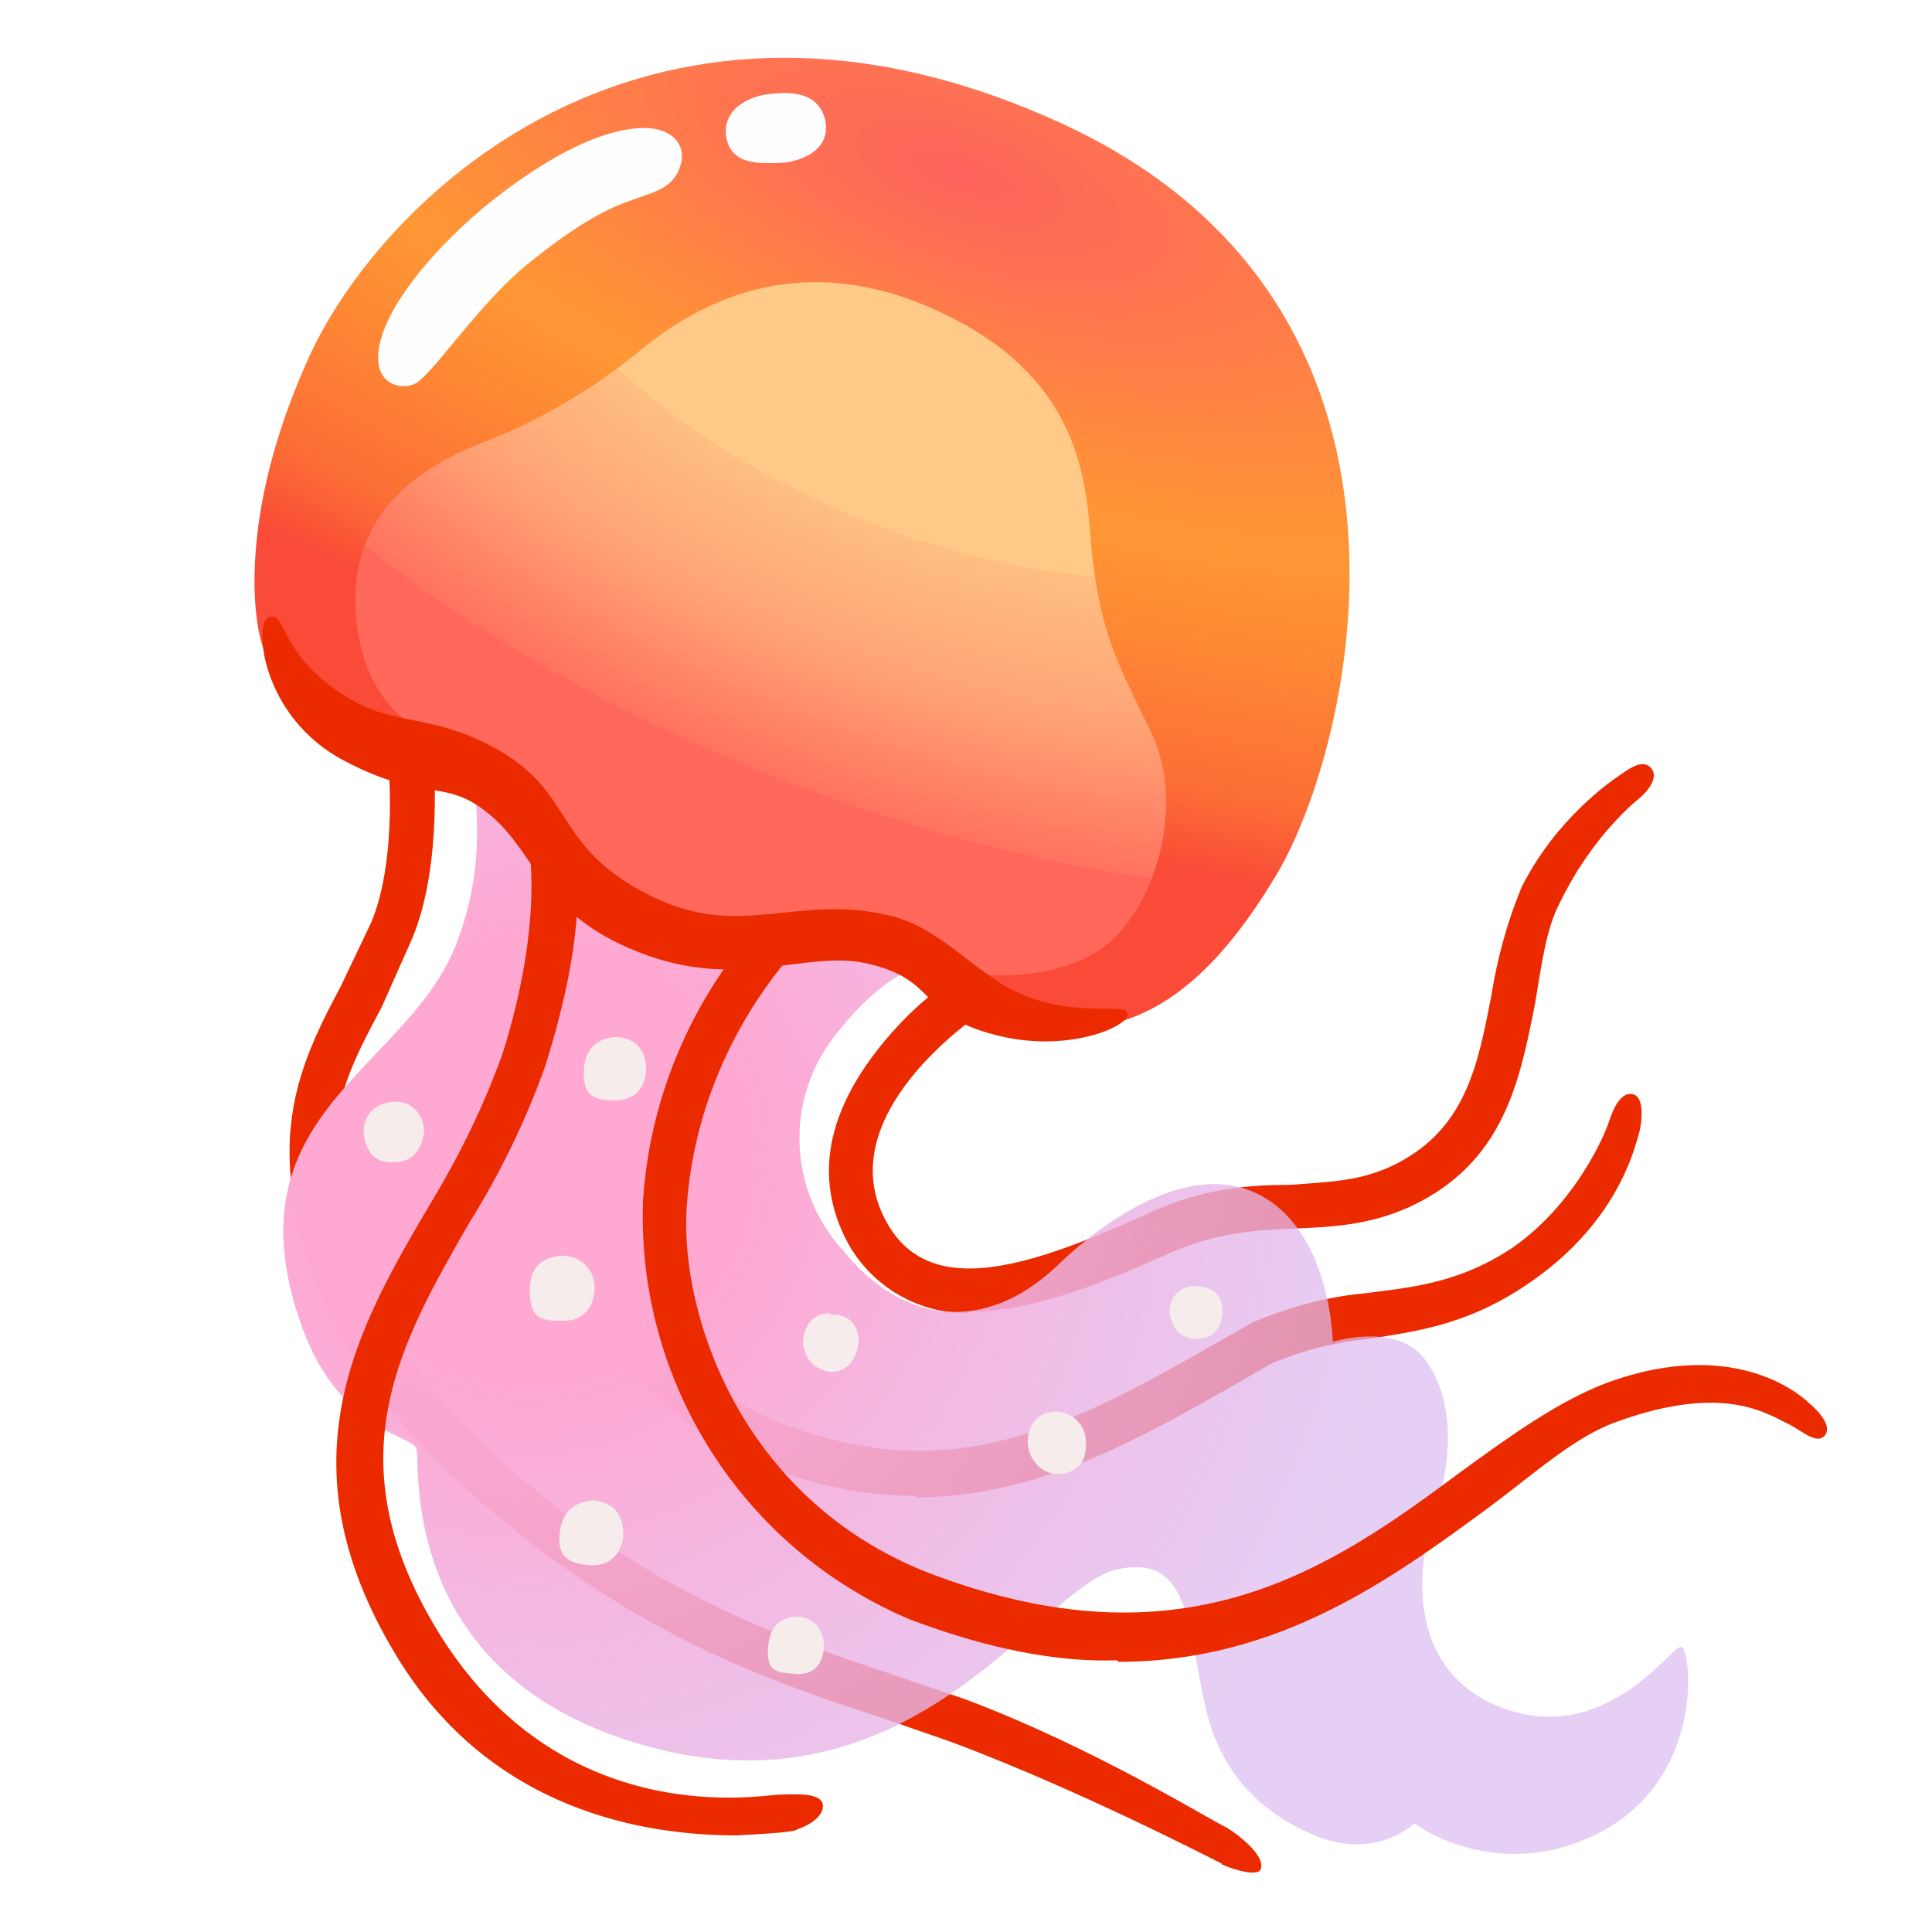
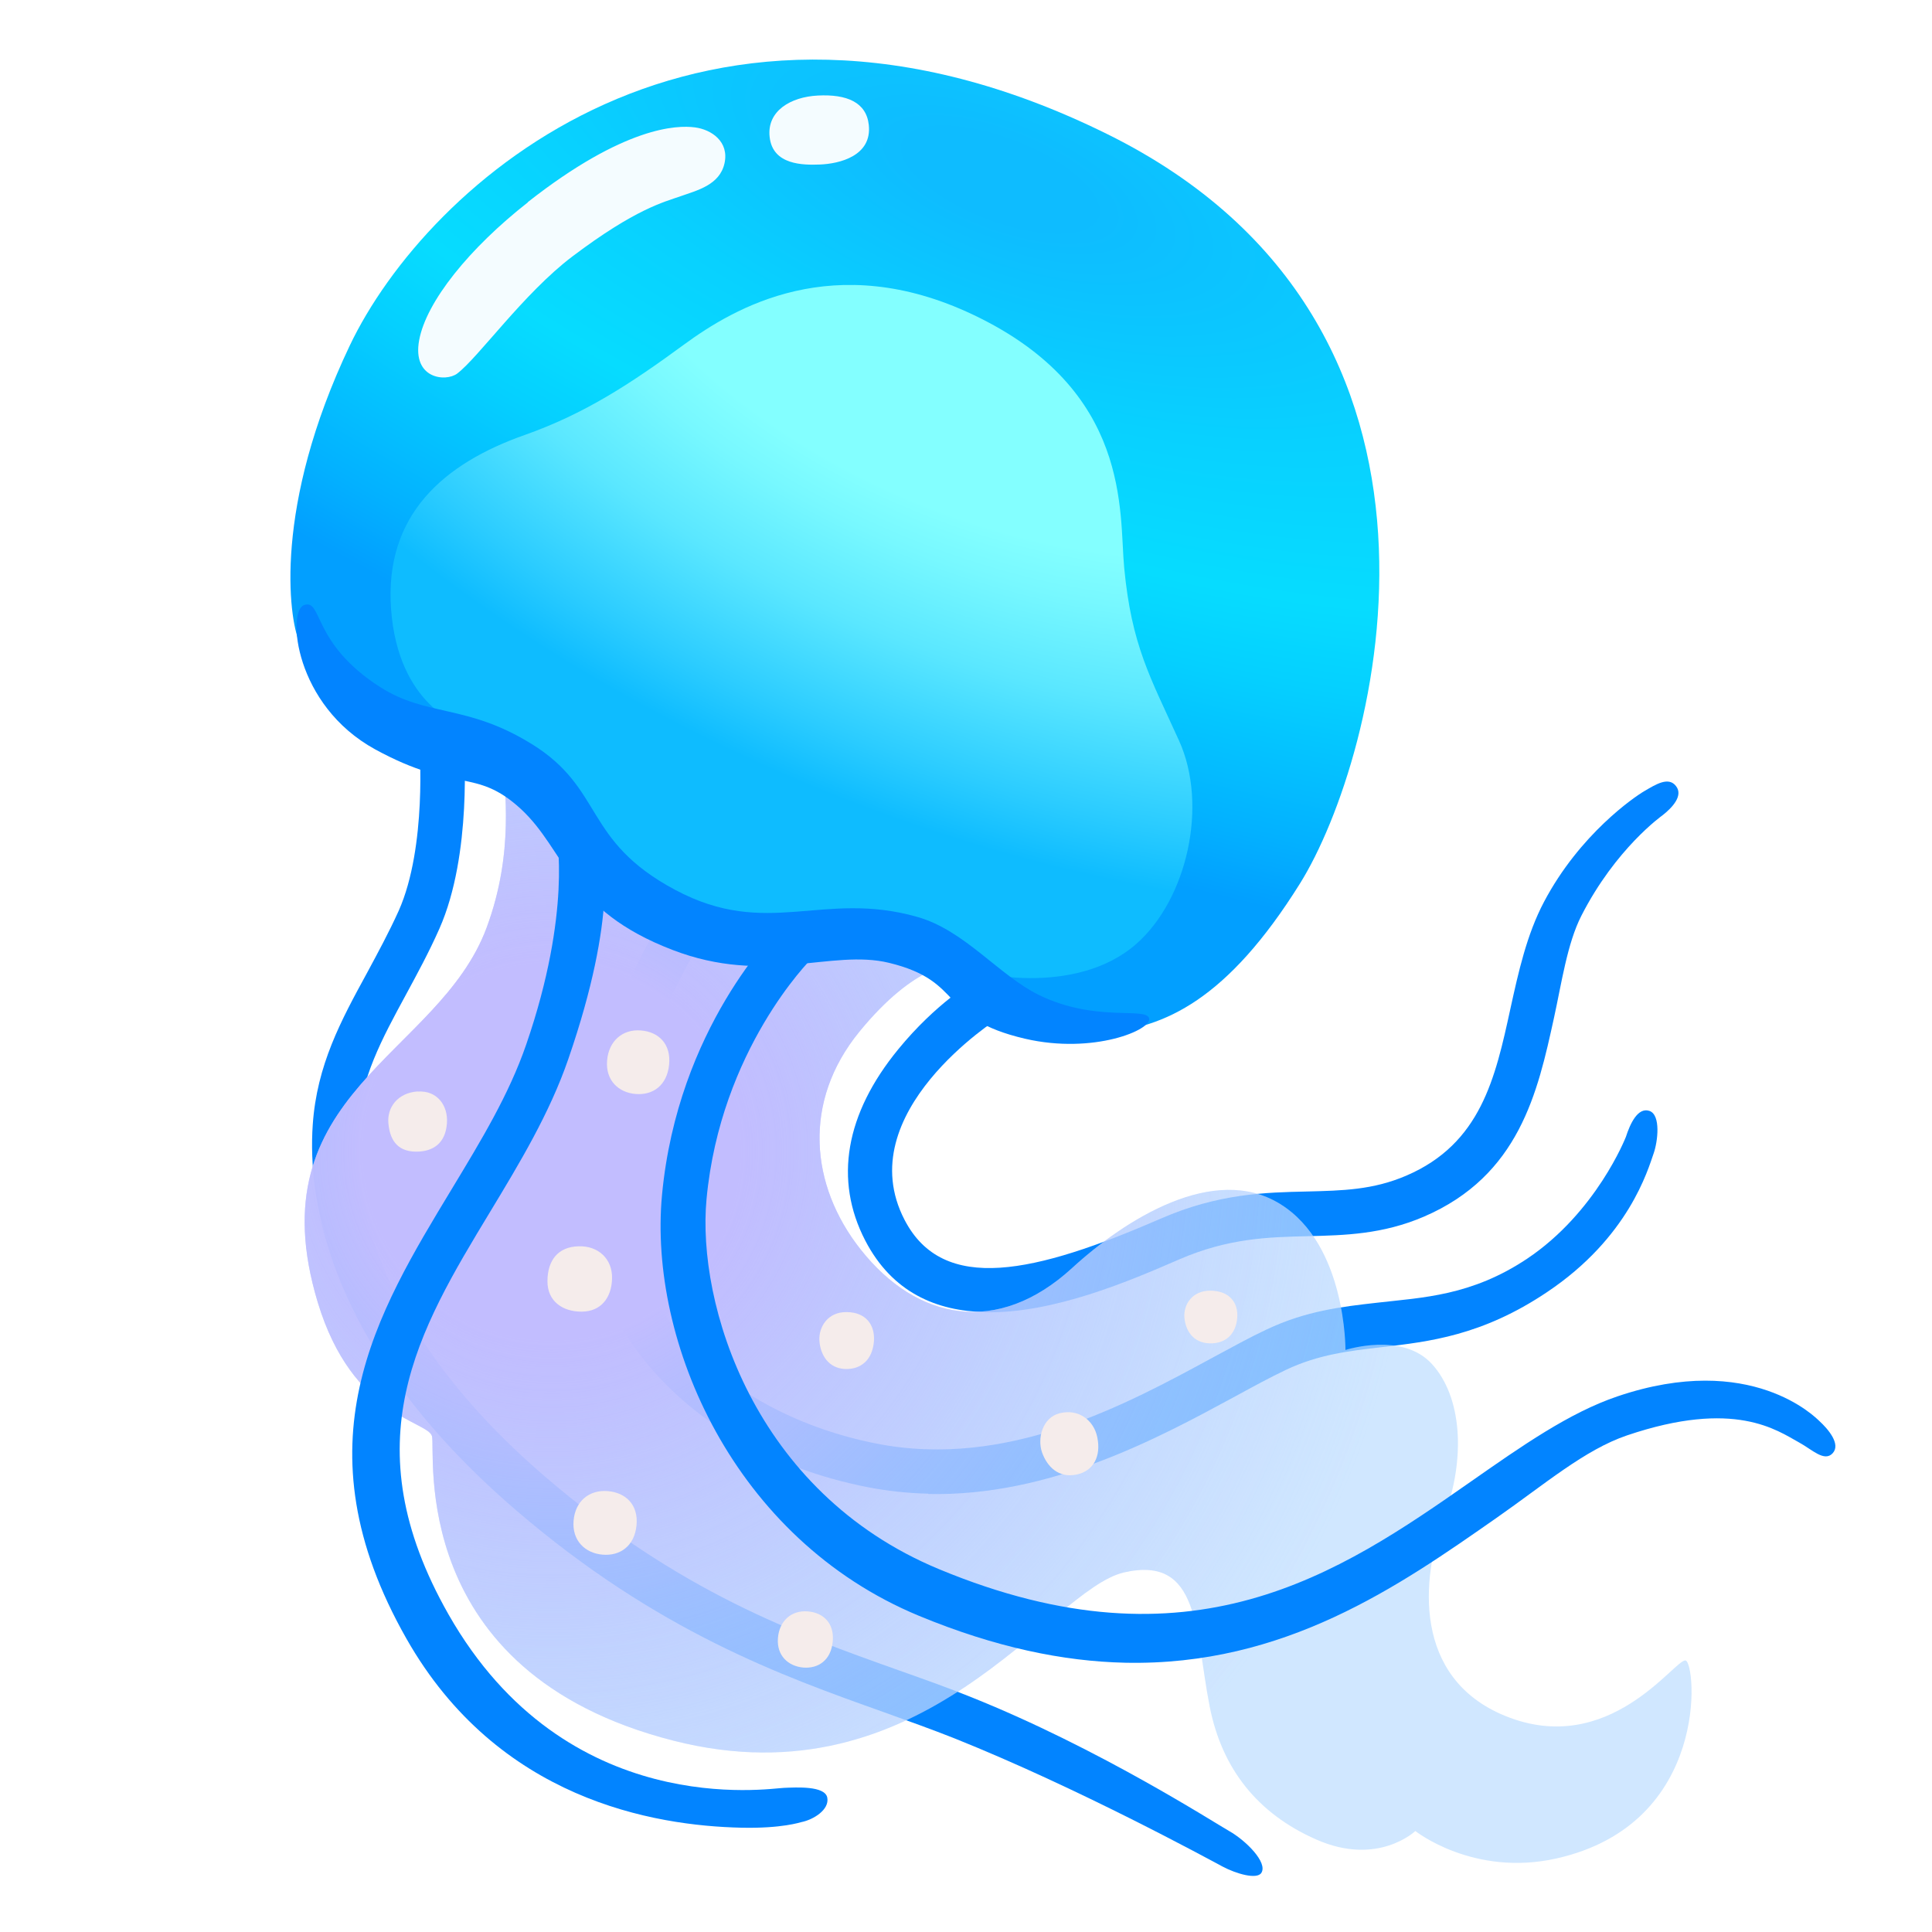
- <svg viewBox="0 0 128 128">
-   <path fill="#eb2a00" d="M64.2 87a9 9 0 0 1-8-4.6q-3.3-6.1 1.9-12.8c2.4-3.1 4.8-4.6 5-4.7a1.5 1.5 0 1 1 1.6 2.4c0 .1-9.8 6.6-6 13.6 2.7 5 8.8 3.4 17.1-.4 3.8-1.8 7-2 9.7-2 2.4-.2 4.4-.2 6.6-1.2 5-2.3 5.8-6.7 6.7-11.3q.6-3.8 2-7.2c2.3-4.6 6-7.1 6.6-7.5.7-.5 1.5-1 2-.4s-.2 1.5-.8 2c0 0-3 2.3-5.2 6.8-1 1.8-1.3 4.5-1.7 6.8-1 5-2 10.6-8.4 13.5-2.7 1.2-5.2 1.3-7.7 1.4-2.6.1-5.3.3-8.5 1.8-3.2 1.4-8.3 3.7-12.9 3.7M81 123.5c-1-.5-9.7-5-18-8.1l-4.9-1.7c-6.7-2.2-15.1-5-24.7-12.9C20.5 90.3 19 80.5 19.2 75.5c.2-4 1.7-7 3.4-10.2l2-4.2c1.8-4.3 1.1-11 1.1-11q0-1.5 1.3-1.7 1.5 0 1.7 1.3c0 .3.7 7.5-1.4 12.5l-2 4.5c-1.6 3-3 5.6-3.1 9s.7 12.8 13 22.8c9.1 7.6 17 10.1 23.8 12.4l5 1.7c8.5 3.2 16.2 8 17.3 8.5 1.1.7 2.6 2 2.2 2.8-.3.4-1.7 0-2.6-.4" />
-   <path fill="#eb2a00" d="M60.7 99.1q-2 0-4-.3C43.6 96.5 35.6 86.7 37.3 75a46 46 0 0 1 10.6-22c.5-.6 1.5-.6 2 0s.7 1.4.1 2c0 .1-8.2 9-9.8 20.4-1.7 11.8 7.3 18.8 17 20.4 8.7 1.6 16.6-3 22.3-6.2l3.5-2q3.9-1.6 7.3-1.9c3-.4 6.3-.6 10-3.1 4.5-3.2 6.3-8.2 6.3-8.3.3-.9.8-2 1.6-1.8s.6 2 .3 2.9c-.3 1-1.5 5.6-6.9 9.4-4.2 3-7.8 3.4-10.9 3.9q-3.2.3-6.4 1.6L81 92.2c-5 2.8-12.1 7-20.3 7" />
-   <radialGradient id="a" cx="35.1" cy="76.9" r="73.7" gradientUnits="userSpaceOnUse">
-     <stop offset=".1" stop-color="#ffa8d2" />
-     <stop offset=".4" stop-color="#f1b0df" />
-     <stop offset=".8" stop-color="#dcbbf1" />
+ <svg xmlns="http://www.w3.org/2000/svg" xml:space="preserve" viewBox="0 0 128 128">
+   <path d="M65.26 86.93c-3.21-.07-6.15-1.29-7.94-4.75-2.07-4-1.32-8.38 2.19-12.66 2.49-3.05 4.97-4.49 5.09-4.57.69-.44 1.6-.23 2.03.45.44.69.23 1.6-.45 2.04-.11.07-9.93 6.29-6.25 13.38 2.56 4.94 8.64 3.54 16.99-.09 3.81-1.66 6.93-1.73 9.68-1.79 2.34-.06 4.36-.1 6.57-1.05 4.94-2.12 5.9-6.47 6.9-11.07.53-2.41 1.08-4.91 2.23-7.08 2.37-4.48 5.98-6.94 6.63-7.32.77-.45 1.61-.99 2.11-.34.5.64-.26 1.44-.9 1.94-.04.03-3.1 2.2-5.37 6.65-.94 1.84-1.31 4.47-1.82 6.79-1.07 4.89-2.29 10.43-8.62 13.15-2.73 1.17-5.24 1.23-7.66 1.29-2.6.06-5.29.12-8.57 1.55-3.14 1.36-8.27 3.59-12.84 3.49zM80.99 123.66c-.92-.49-9.54-5.2-17.73-8.48-1.51-.6-3.08-1.16-4.75-1.76-6.68-2.38-14.98-5.33-24.34-13.38-12.49-10.74-13.79-20.6-13.45-25.52.27-3.96 1.88-6.92 3.59-10.05.71-1.32 1.45-2.68 2.11-4.14 1.88-4.24 1.37-10.93 1.36-10.99-.07-.81.54-1.52 1.35-1.59.81-.06 1.52.54 1.59 1.35.02.3.58 7.49-1.61 12.43-.7 1.58-1.47 2.99-2.21 4.36-1.61 2.97-3.01 5.53-3.23 8.85-.24 3.52.48 12.81 12.43 23.08 8.94 7.68 16.63 10.42 23.41 12.83 1.7.6 3.3 1.17 4.86 1.8 8.43 3.38 15.99 8.25 17.08 8.87s2.55 2.07 2.12 2.76c-.29.46-1.66.07-2.58-.42" style="fill:#0284ff" />
+   <path d="M61.49 98.96a24 24 0 0 1-4-.43c-13-2.56-20.72-12.47-18.77-24.1 2.03-12.13 10.65-21.2 11.01-21.58.56-.59 1.5-.6 2.09-.04s.61 1.5.04 2.09c-.08.09-8.35 8.81-10.23 20.02-1.96 11.69 6.84 18.83 16.43 20.72 8.66 1.71 16.55-2.58 22.31-5.71 1.28-.69 2.48-1.35 3.55-1.85 2.62-1.24 5-1.51 7.3-1.77 3.05-.35 6.26-.45 9.96-2.92 4.58-3.07 6.52-8.02 6.54-8.07.28-.87.79-1.98 1.56-1.72.77.27.55 2.04.28 2.81-.38 1.08-1.64 5.57-7.07 9.2-4.29 2.88-7.82 3.28-10.93 3.64-2.16.25-4.2.48-6.37 1.51-.99.47-2.16 1.1-3.4 1.78-5 2.71-12.2 6.62-20.29 6.44z" style="fill:#0284ff" />
+   <radialGradient id="a" cx="47.587" cy="74.741" r="73.31" gradientTransform="rotate(181.278 -5.508 75.047)scale(-1 1)" gradientUnits="userSpaceOnUse">
+     <stop offset=".12" style="stop-color:#c2bdff" />
+     <stop offset=".33" style="stop-color:#bfc8ff" />
+     <stop offset=".78" style="stop-color:#bcddff" />
  </radialGradient>
-   <path fill="url(#a)" d="M31.4 51.1c0 1.6.9 5.8-1 11-3 8.7-15.2 11.3-10.6 25.2 2.5 7.6 7.5 7.7 7.8 8.7s-1.4 15.8 16.5 20c16.8 3.8 24.8-10.7 29.8-12 5-1.2 4.8 3.9 5.9 8.8q1.3 6.3 7.3 8.8c4.1 1.7 6.6-.8 6.6-.8s3.9 3 9.4 1.7c10.2-2.6 9-13.3 8.3-13.4s-5 6.7-12 4c-6.1-2.4-5.7-9-4.3-13.1s1-8.1-1-10.3c-2-2-5.8-.8-5.8-.8s-.1-7-4.6-9.6-10.3 1.3-13.7 4.6c-4.9 4.6-10.3 3.7-14.1-1a11 11 0 0 1-.5-14.4c3.6-4.6 6.3-4.7 6.3-4.7s-3-1.3-5.1-1.6-9.1 2.3-14-.7C35.3 57 34.8 52 31.4 51" opacity=".7" />
-   <radialGradient id="b" cx="35.1" cy="76.9" r="73.7" gradientUnits="userSpaceOnUse">
-     <stop offset=".2" stop-color="#ffa8d2" />
-     <stop offset=".5" stop-color="#edb2e2" stop-opacity=".5" />
-     <stop offset=".8" stop-color="#dcbbf1" stop-opacity="0" />
+   <path d="M33.37 50.56c0 1.61.75 5.83-1.13 10.9-3.17 8.55-15.4 10.93-11.18 24.85 2.3 7.58 7.29 7.83 7.56 8.84s-1.75 15.64 15.98 20.17c16.65 4.25 24.94-10 29.86-11.14 5.07-1.17 4.71 3.92 5.68 8.86.81 4.15 3.18 7.12 7.06 8.83 4.09 1.81 6.57-.56 6.57-.56s3.84 3.05 9.34 1.82c10.23-2.29 9.26-13 8.56-13.12s-5.06 6.51-11.98 3.66c-6.09-2.51-5.54-9.1-4.04-13.1s1.19-8.04-.78-10.2-5.73-.93-5.73-.93.06-6.96-4.32-9.67c-4.38-2.72-10.28 1.02-13.79 4.24-4.94 4.53-10.28 3.49-14.01-1.23-3.36-4.25-3.86-9.8-.09-14.42s6.37-4.49 6.37-4.49-2.99-1.38-5.1-1.73-9.07 2.1-13.89-1.02c-7.2-4.66-7.58-9.58-10.94-10.56" style="opacity:.7;fill:url(#a)" />
+   <radialGradient id="b" cx="47.587" cy="74.741" r="73.31" gradientTransform="rotate(181.278 -5.508 75.047)scale(-1 1)" gradientUnits="userSpaceOnUse">
+     <stop offset=".17" style="stop-color:#c2bdff" />
+     <stop offset=".22" style="stop-color:#bebeff;stop-opacity:.91" />
+     <stop offset=".43" style="stop-color:#b1c6ff;stop-opacity:.52" />
+     <stop offset=".6" style="stop-color:#a7ccff;stop-opacity:.24" />
+     <stop offset=".72" style="stop-color:#a1cfff;stop-opacity:.07" />
+     <stop offset=".78" style="stop-color:#9fd1ff;stop-opacity:0" />
  </radialGradient>
-   <path fill="url(#b)" d="M31.4 51.1c0 1.6.9 5.8-1 11-3 8.7-15.2 11.3-10.6 25.2 2.5 7.6 7.5 7.7 7.8 8.7s-1.4 15.8 16.5 20c16.8 3.8 24.8-10.7 29.8-12 5-1.2 4.8 3.9 5.9 8.8q1.3 6.3 7.3 8.8c4.1 1.7 6.6-.8 6.6-.8s3.9 3 9.4 1.7c10.2-2.6 9-13.3 8.3-13.4s-5 6.7-12 4c-6.1-2.4-5.7-9-4.3-13.1s1-8.1-1-10.3c-2-2-5.8-.8-5.8-.8s-.1-7-4.6-9.6-10.3 1.3-13.7 4.6c-4.9 4.6-10.3 3.7-14.1-1a11 11 0 0 1-.5-14.4c3.6-4.6 6.3-4.7 6.3-4.7s-3-1.3-5.1-1.6-9.1 2.3-14-.7C35.3 57 34.8 52 31.4 51" />
-   <radialGradient id="c" cx="63.6" cy="11.5" r="50.2" gradientTransform="rotate(109.732 69.818 20.306)scale(1 2.5262)" gradientUnits="userSpaceOnUse">
-     <stop offset="0" stop-color="#fe635d" />
-     <stop offset=".1" stop-color="#fe7053" />
-     <stop offset=".3" stop-color="#ff8c3c" />
-     <stop offset=".4" stop-color="#ff9734" />
-     <stop offset=".5" stop-color="#fe8b34" />
-     <stop offset=".7" stop-color="#fc6d36" />
-     <stop offset=".8" stop-color="#f94b37" />
+   <path d="M33.37 50.56c0 1.61.75 5.83-1.13 10.9-3.17 8.55-15.4 10.93-11.18 24.85 2.3 7.58 7.29 7.83 7.56 8.84s-1.75 15.64 15.98 20.17c16.65 4.25 24.94-10 29.86-11.14 5.07-1.17 4.71 3.92 5.68 8.86.81 4.15 3.18 7.12 7.06 8.83 4.09 1.81 6.57-.56 6.57-.56s3.84 3.05 9.34 1.82c10.23-2.29 9.26-13 8.56-13.12s-5.06 6.51-11.98 3.66c-6.09-2.51-5.54-9.1-4.04-13.1s1.19-8.04-.78-10.2-5.73-.93-5.73-.93.06-6.96-4.32-9.67c-4.38-2.72-10.28 1.02-13.79 4.24-4.94 4.53-10.28 3.49-14.01-1.23-3.36-4.25-3.86-9.8-.09-14.42s6.37-4.49 6.37-4.49-2.99-1.38-5.1-1.73-9.07 2.1-13.89-1.02c-7.2-4.66-7.58-9.58-10.94-10.56" style="fill:url(#b)" />
+   <radialGradient id="c" cx="-707.1" cy="992.228" r="49.96" gradientTransform="rotate(-68.98 -1431.62 1727.488)scale(-1 2.53)" gradientUnits="userSpaceOnUse">
+     <stop offset=".05" style="stop-color:#0ebcff" />
+     <stop offset=".27" style="stop-color:#08d1ff" />
+     <stop offset=".44" style="stop-color:#06dcff" />
+     <stop offset=".54" style="stop-color:#05d0ff" />
+     <stop offset=".73" style="stop-color:#03b1ff" />
+     <stop offset=".82" style="stop-color:#029fff" />
  </radialGradient>
-   <path fill="url(#c)" d="M17.6 43.3c-.8-1.5-2-9 2.9-19.7s22.8-28 50.1-15.3c26.1 12.2 19 41.2 14 49.6-4.7 7.9-8.9 9.9-13 10.3-2.6.2-10-5.5-13-5.7s-11.8 1.2-16-1S33 51.7 31.1 51s-10.7-1.4-13.5-7.7" />
-   <path fill="#f5eceb" d="M40.9 68.7q-2 .1-2.2 2c-.2 2 .8 2.2 2 2.2s2-.6 2.1-2q0-2-1.9-2.2m-3.8 14.5q-2 .2-2 2.3c0 2.1 1 2 2.3 2s2-1 2-2.2-1-2.2-2.3-2.1M26 73c-1.3.1-2 1.1-1.9 2.1s.6 2 2 1.9q1.7 0 2-2c0-1.1-.8-2.1-2-2M55 87c-1.3 0-1.8 1.1-1.8 2q.2 1.6 1.8 1.9 1.6 0 1.9-2c0-1-.6-1.9-1.9-1.8M39.4 99.4q-2 .1-2.3 2c-.3 2 .9 2.2 2 2.3s2.1-.6 2.2-2q0-2.1-2-2.3m13.6 7.7q-1.8 0-2 1.9c-.2 1.9.7 1.8 1.8 1.9s1.8-.5 1.9-1.8q-.1-1.8-1.7-2m16.5-13.5c-1.2.3-1.5 1.7-1.2 2.6s1.2 1.7 2.4 1.4q1.6-.4 1.3-2.5a2 2 0 0 0-2.5-1.5m9.8-8.4c-1.2 0-1.8 1-1.7 1.8s.6 1.7 1.7 1.7q1.7 0 1.8-1.8 0-1.6-1.8-1.7" />
-   <radialGradient id="d" cx="63.6" cy="17.6" r="45" gradientTransform="rotate(112.296 68.372 24.73)scale(1 1.813)" gradientUnits="userSpaceOnUse">
-     <stop offset=".4" stop-color="#ffca87" />
-     <stop offset=".4" stop-color="#ffbf82" />
-     <stop offset=".6" stop-color="#ffa274" />
-     <stop offset=".8" stop-color="#ff725f" />
-     <stop offset=".8" stop-color="#ff685a" />
+   <path d="M19.82 42.52c-.68-1.6-1.73-8.94 3.35-19.62C28.25 12.23 46.43-4.42 73.35 8.88c25.69 12.69 17.93 41.4 12.78 49.65-4.81 7.71-9 9.59-13.05 9.88-2.68.19-9.85-5.67-12.97-5.94s-11.72.95-15.8-1.36-9.36-9.89-11.15-10.63-10.65-1.65-13.34-7.96" style="fill:url(#c)" />
+   <path d="M42.46 68.27c-1.21-.1-2.14.7-2.24 2.01s.77 2.11 1.9 2.2 2.07-.56 2.21-1.94-.7-2.18-1.87-2.27M38.34 82.57c-1.38.03-2.06.94-2.07 2.3s1.03 2.04 2.28 2.03 1.97-.9 2-2.2-.92-2.17-2.21-2.13M27.67 72.31c-1.36.1-2.02 1.09-1.94 2.08s.49 1.91 1.85 1.91c1.14 0 1.94-.58 2.03-1.88.09-1.17-.65-2.2-1.95-2.1zM56.09 86.93c-1.26-.02-1.87 1.01-1.8 1.92s.59 1.81 1.72 1.85c1.05.03 1.79-.62 1.89-1.83.08-1.08-.52-1.93-1.8-1.94zM40.27 98.79c-1.24-.1-2.17.67-2.27 1.98s.77 2.13 1.92 2.23 2.11-.56 2.25-1.93-.71-2.18-1.9-2.28M53.52 106.76c-1.07-.09-1.89.61-1.98 1.77s.68 1.86 1.68 1.95c1 .08 1.83-.49 1.95-1.71s-.61-1.92-1.64-2.01zM70.21 93.63c-1.14.28-1.5 1.67-1.17 2.6s1.09 1.72 2.3 1.46c1.09-.23 1.62-1.18 1.36-2.46-.23-1.15-1.26-1.91-2.49-1.6M80.21 85.51c-1.22-.02-1.81.93-1.74 1.78s.57 1.68 1.67 1.71c1.02.03 1.74-.57 1.83-1.69.08-1-.51-1.78-1.75-1.8z" style="fill:#f5eceb" />
+   <radialGradient id="d" cx="-752.207" cy="1146.808" r="44.79" gradientTransform="matrix(-.4 .9165 1.6589 .7241 -2137.102 -123.002)" gradientUnits="userSpaceOnUse">
+     <stop offset=".36" style="stop-color:#83ffff" />
+     <stop offset=".43" style="stop-color:#77f8ff" />
+     <stop offset=".56" style="stop-color:#5ae7ff" />
+     <stop offset=".72" style="stop-color:#2bccff" />
+     <stop offset=".81" style="stop-color:#0ebcff" />
  </radialGradient>
-   <path fill="url(#d)" d="M29.4 49c-1-.2-5.2-1.7-5.8-8s3.3-9.8 8.7-11.8a38 38 0 0 0 10.5-6.3c3.2-2.5 9.8-6.6 19.1-2.4 10.8 4.8 10 13 10.5 16.6.6 5.2 1.9 7.3 3.9 11.5S77 59 73.8 62.2c-4 3.6-11 2.3-12 1.6-1.2-.7-3.5-1.4-5.2-1.6s-11.4 1-14-.7-8.2-8-9.3-8.8-3.9-3.8-3.9-3.8" />
-   <path fill="#eb2a00" d="M33.2 49.8c-4.4-2.6-7-1.6-10.2-3.6-4.6-2.8-4-5.8-5.2-5.3-1 .4-.5 6.6 5 9.5s6.7 1 9.8 3.7 3.3 6.7 10.3 9.2c6.2 2.2 10.5-.3 14.4.5 5.1 1.1 3.3 3.6 9.2 4.9 4.6 1 8.5-.8 8.2-1.6-.2-.7-3.6.4-7.4-1.4-2.6-1.2-5-4.2-8.2-5-6.3-1.6-10 1.7-16.1-1.4-6.3-3.2-4.9-6.6-9.8-9.5" />
-   <path fill="#fffefe" d="M48.1 9c.3 2 2.3 1.8 3.4 1.8 1.3 0 3.5-.7 3.2-2.7q-.4-2.2-3.4-1.9c-1.8.1-3.4 1.1-3.2 2.8m-16 4.7c6.4-5.2 9.9-5.3 11-5.2 1.2.1 2.4.9 2 2.4s-1.7 1.8-2.8 2.2-3 .9-7.1 4.2c-3.2 2.5-6.1 6.9-7.5 8-.8.6-3 .4-2.6-2.2s3.2-6.2 7-9.4" />
-   <path fill="#eb2a00" d="M48.8 121.6c-5.9 0-16.3-1.5-22.6-12-7.7-12.8-2.5-21.7 2.4-30q2.9-4.8 4.7-9.8c2.8-8.9 1.7-14 1.7-14q-.2-1.3 1-1.8c.9-.2 1.9 1 2 1.9.1 1 1.2 5-1.9 14.8a54 54 0 0 1-5 10.3c-4.6 8-9 15.6-2.2 26.9 8.2 13.6 21.7 11 22.7 11 .8 0 2.7-.2 2.9.6s-1 1.5-1.7 1.7q0 .2-4 .4" />
-   <path fill="#eb2a00" d="M74 110q-6 .2-13.7-2.7a29 29 0 0 1-17.7-27.7c.7-11.1 7.2-17.7 7.4-18a1.5 1.5 0 1 1 2.1 2c0 .2-5.9 6.3-6.6 16.3-.5 7 3.5 19.4 16 24.3 17 6.5 26.7-.3 35.3-6.7 3.3-2.4 6.5-4.7 9.7-5.9 8.8-3.2 13.2 1.2 13.4 1.4.6.5 1.5 1.5 1 2.1s-1.4-.2-2.3-.7c-1.5-.7-4.3-2.8-11.5-.2-2.8 1-5.4 3.4-8.5 5.7-6.4 4.7-13.9 10.2-24.5 10.2" />
+   <path d="M31.49 48.33c-1.11-.13-5.12-1.71-5.58-7.97s3.51-9.66 8.85-11.54c3.96-1.4 6.97-3.36 10.57-6 3.32-2.43 9.93-6.34 19.14-1.97 10.54 5 9.66 13.12 10.01 16.76.49 5.15 1.71 7.22 3.63 11.45 1.95 4.29.54 10.51-2.82 13.47-4.01 3.54-10.89 2.07-11.99 1.34s-3.39-1.49-5.1-1.73-11.31.86-13.89-1.02-7.99-8.04-9.08-8.87-3.74-3.92-3.74-3.92" style="fill:url(#d)" />
+   <path d="M35.22 49.29c-4.29-2.66-6.93-1.78-10.05-3.78-4.54-2.91-3.79-5.86-5.03-5.42-1.12.4-.65 6.62 4.72 9.56 5.37 2.93 6.62 1.18 9.63 3.93 3 2.76 3.14 6.71 10.08 9.36 6.15 2.36 10.49-.08 14.33.85 5.07 1.23 3.21 3.68 9.02 5.03 4.53 1.05 8.44-.6 8.21-1.36s-3.56.29-7.3-1.54c-2.65-1.3-4.91-4.28-8.05-5.17-6.28-1.79-9.93 1.47-16.04-1.79-6.12-3.26-4.69-6.68-9.5-9.66z" style="fill:#0284ff" />
+   <path d="M50.99 9.07c.2 1.88 2.24 1.87 3.33 1.83 1.3-.05 3.46-.57 3.24-2.62-.16-1.5-1.45-2.05-3.38-1.95-1.79.09-3.38 1.02-3.19 2.74M34.97 13.39c6.39-5.02 9.89-5.11 11.07-4.95 1.09.14 2.28.94 1.96 2.38s-1.81 1.79-2.91 2.18-2.97.82-7.18 4c-3.22 2.44-6.21 6.68-7.62 7.75-.76.57-2.99.35-2.52-2.21s3.33-6.1 7.21-9.14z" style="fill:#f4fcff" />
+   <path d="M49.12 121.09c-5.82-.13-16.14-1.87-22.19-12.52-7.33-12.9-1.97-21.57 3.01-29.81 1.94-3.21 3.78-6.24 4.92-9.55 3.04-8.81 2.01-13.91 2-13.96-.17-.79.33-1.58 1.13-1.75.79-.18 1.78 1.16 1.86 1.97.1 1.04 1.14 5.02-2.2 14.7-1.24 3.6-3.24 6.91-5.18 10.12-4.75 7.85-9.23 15.27-2.76 26.66 7.81 13.73 21.27 11.53 22.23 11.5.81-.03 2.72-.15 2.87.65s-.92 1.46-1.72 1.62c-.06.01-1.29.43-3.97.37" style="fill:#0284ff" />
+   <path d="M74.54 110.16c-4.08-.09-8.59-1.01-13.66-3.11-12.28-5.09-17.93-18.17-17.02-27.88 1.04-11.08 7.58-17.51 7.86-17.78.59-.57 1.52-.55 2.09.03.57.59.55 1.52-.03 2.08-.1.1-6.04 6.03-6.97 15.94-.65 6.91 3.09 19.41 15.4 24.52 16.71 6.94 26.48.33 35.25-5.81 3.35-2.34 6.51-4.56 9.71-5.64 8.86-3 13.15 1.44 13.36 1.63.6.55 1.44 1.54.89 2.14s-1.36-.24-2.22-.71c-1.46-.8-4.27-2.89-11.41-.47-2.8.95-5.47 3.25-8.65 5.47-6.45 4.51-14.04 9.82-24.6 9.59" style="fill:#0284ff" />
</svg>
